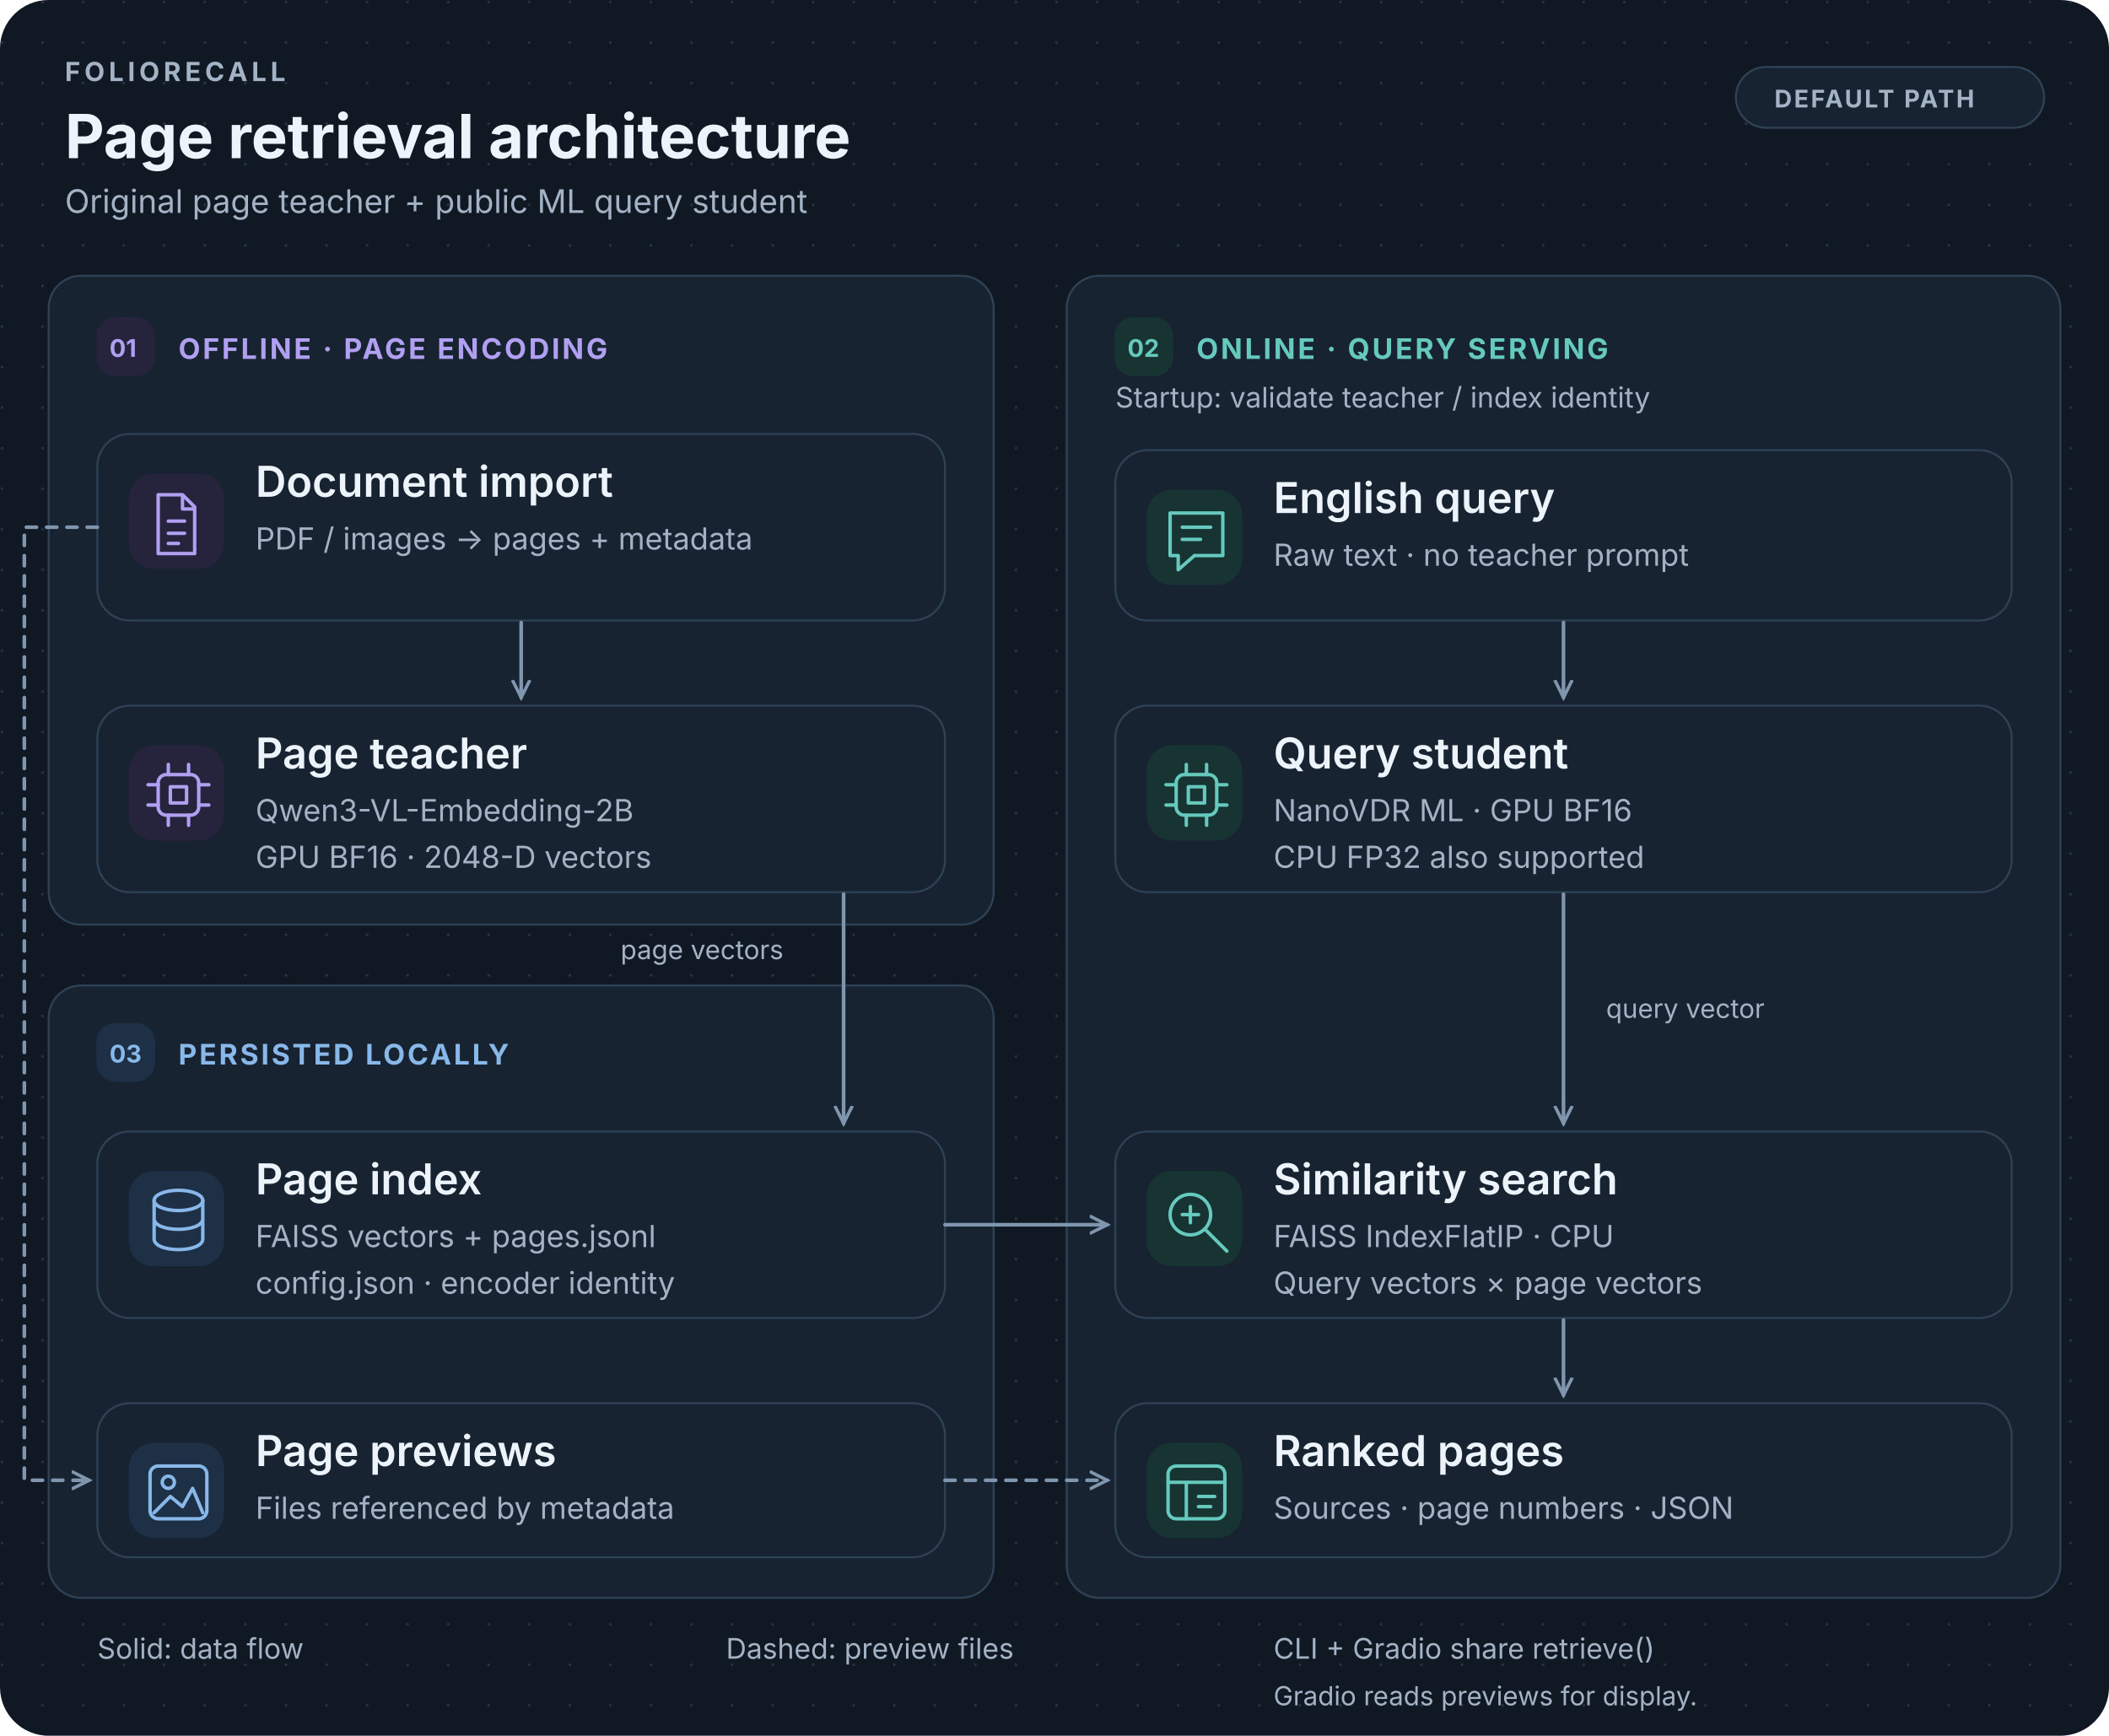
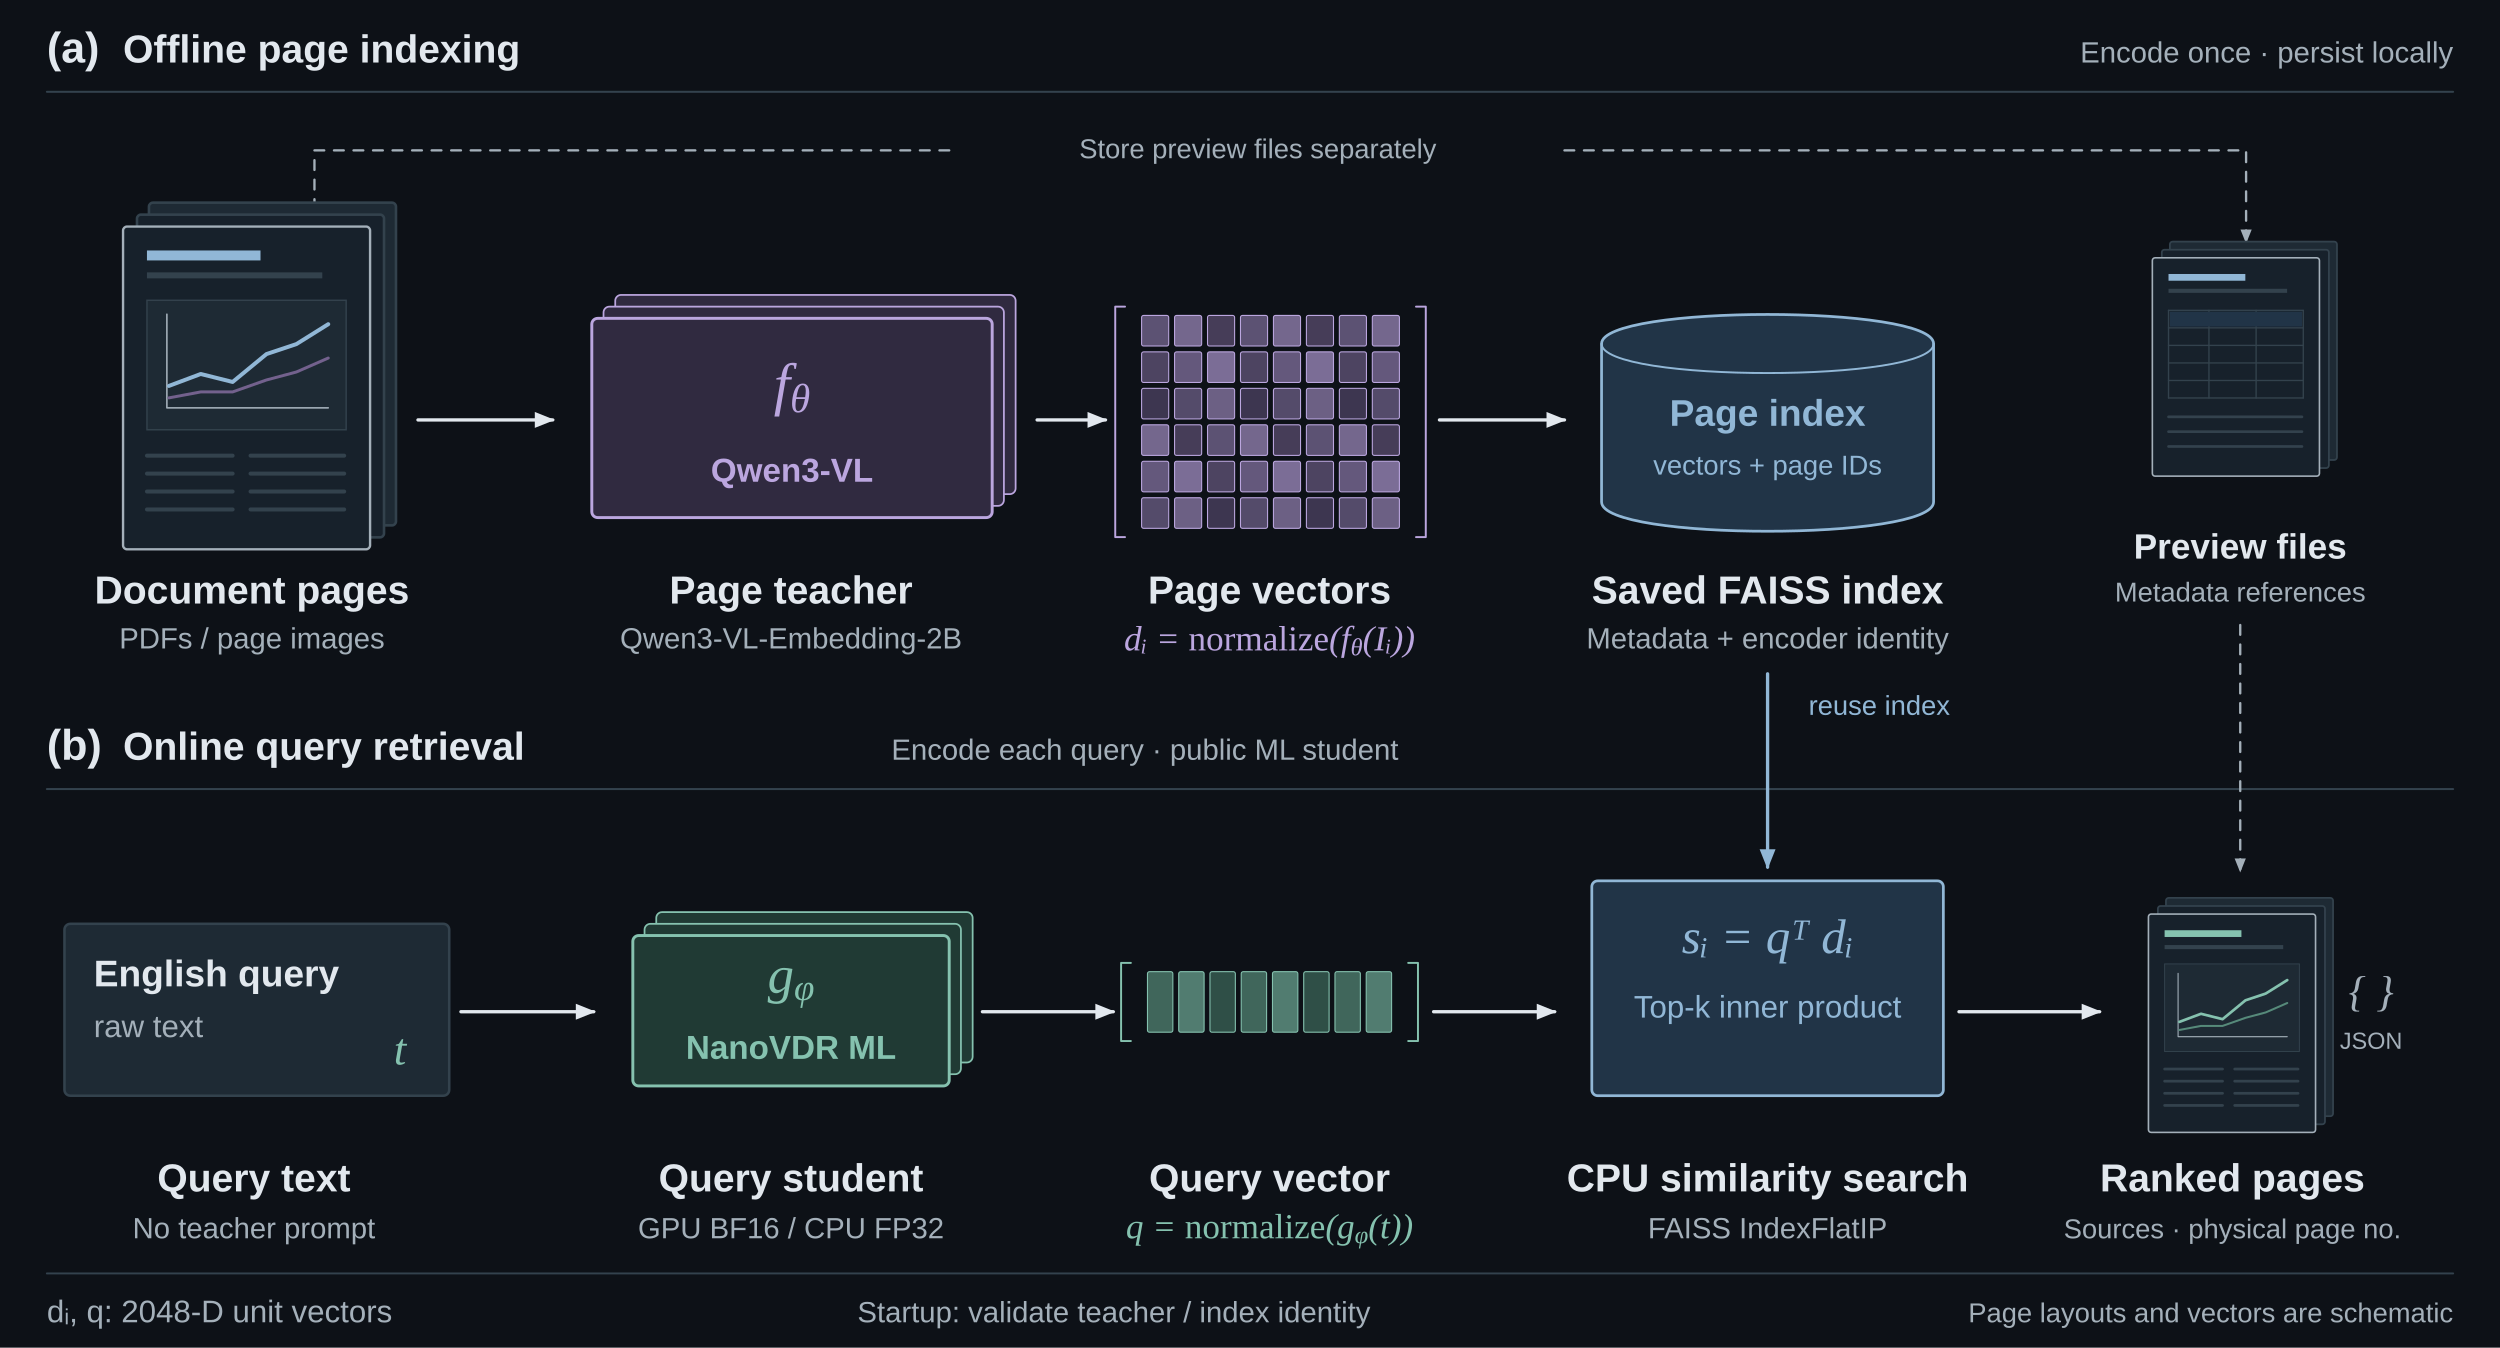
- <svg xmlns="http://www.w3.org/2000/svg" width="1040" height="856" viewBox="0 0 1040 856" role="img" aria-labelledby="title description">
+ <svg xmlns="http://www.w3.org/2000/svg" width="1280" height="690" viewBox="0 0 1280 690" role="img" aria-labelledby="title description">
  <defs>
-     <pattern id="dots" width="20" height="20" patternUnits="userSpaceOnUse">
-       <circle cx="1" cy="1" r="0.7" fill="#233142" />
-     </pattern>
-     <marker id="arrow" viewBox="0 0 10 10" refX="8" refY="5" markerWidth="6" markerHeight="6" orient="auto-start-reverse">
-       <path d="M0 1 8 5 0 9" fill="none" stroke="#8096ae" stroke-width="1.5" />
-     </marker>
-     <style>text{font-family:Inter,"Segoe UI",Arial,sans-serif} .wire{fill:none;stroke-width:1.8;stroke-linecap:round;stroke-linejoin:round} .icon{fill:none;stroke-width:1.7;stroke-linecap:round;stroke-linejoin:round}</style>
+     <style>text{font-family:Arial,"Segoe UI",sans-serif} .math{font-family:"Cambria Math",Cambria,"Times New Roman",serif;font-style:italic} .edge{fill:none;stroke-width:1.7;stroke-linejoin:round;stroke-linecap:round}</style>
+     <marker id="a-ink" viewBox="0 0 10 8" refX="9" refY="4" markerWidth="6" markerHeight="5" orient="auto-start-reverse">
+       <path d="M0 0 10 4 0 8z" fill="#e2e8ee" />
+     </marker>
+     <marker id="a-purple" viewBox="0 0 10 8" refX="9" refY="4" markerWidth="6" markerHeight="5" orient="auto-start-reverse">
+       <path d="M0 0 10 4 0 8z" fill="#bba6df" />
+     </marker>
+     <marker id="a-teal" viewBox="0 0 10 8" refX="9" refY="4" markerWidth="6" markerHeight="5" orient="auto-start-reverse">
+       <path d="M0 0 10 4 0 8z" fill="#85c2af" />
+     </marker>
+     <marker id="a-blue" viewBox="0 0 10 8" refX="9" refY="4" markerWidth="6" markerHeight="5" orient="auto-start-reverse">
+       <path d="M0 0 10 4 0 8z" fill="#91b7d6" />
+     </marker>
+     <marker id="a-muted" viewBox="0 0 10 8" refX="9" refY="4" markerWidth="6" markerHeight="5" orient="auto-start-reverse">
+       <path d="M0 0 10 4 0 8z" fill="#a4b0ba" />
+     </marker>
  </defs>
-   <rect width="1040" height="856" rx="24" fill="#101923" />
-   <rect width="1040" height="856" rx="24" fill="url(#dots)" />
-   <text x="32" y="40" font-size="13" fill="#a3b3c5" font-weight="700" letter-spacing="2">FOLIORECALL</text>
-   <text x="32" y="78" font-size="30" fill="#edf3fa" font-weight="650">Page retrieval architecture</text>
-   <text x="32" y="105" font-size="16" fill="#a3b3c5" font-weight="400">Original page teacher + public ML query student</text>
-   <rect x="856" y="33" width="152" height="30" rx="15" fill="#172330" stroke="#2e4155" />
-   <text x="875" y="53" font-size="12" fill="#a3b3c5" font-weight="650" letter-spacing="1">DEFAULT PATH</text>
-   <rect x="24" y="136" width="466" height="320" rx="16" fill="#172330" stroke="#2e4155" />
-   <rect x="526" y="136" width="490" height="652" rx="16" fill="#172330" stroke="#2e4155" />
-   <rect x="24" y="486" width="466" height="302" rx="16" fill="#172330" stroke="#2e4155" />
-   <rect x="48" y="157" width="28" height="28" rx="9" fill="#26243d" stroke="#26243d" />
-   <text x="54" y="176" font-size="12" fill="#b1a0f1" font-weight="700">01</text>
-   <text x="88" y="177" font-size="14" fill="#b1a0f1" font-weight="700" letter-spacing="1.2">OFFLINE · PAGE ENCODING</text>
-   <rect x="550" y="157" width="28" height="28" rx="9" fill="#173432" stroke="#173432" />
-   <text x="556" y="176" font-size="12" fill="#65c9bd" font-weight="700">02</text>
-   <text x="590" y="177" font-size="14" fill="#65c9bd" font-weight="700" letter-spacing="1.2">ONLINE · QUERY SERVING</text>
-   <text x="550" y="201" font-size="14" fill="#a3b3c5" font-weight="400">Startup: validate teacher / index identity</text>
-   <rect x="48" y="214" width="418" height="92" rx="16" fill="#172330" stroke="#2e4155" />
-   <rect x="64" y="234" width="46" height="46" rx="12" fill="#26243d" stroke="#26243d" />
-   <g class="icon" transform="translate(71,241)" stroke="#b1a0f1">
-     <path d="M7 3h12l6 6v23H7z M19 3v7h6 M12 16h8 M12 22h8 M12 27h5" />
+   <rect width="1280" height="690" fill="#0d1117" />
+   <text x="24" y="32" fill="#e2e8ee" font-size="22" font-weight="700" text-anchor="start">(a)</text>
+   <text x="63" y="32" fill="#e2e8ee" font-size="20" font-weight="600" text-anchor="start">Offline page indexing</text>
+   <text x="1256" y="32" fill="#a4b0ba" font-size="15" font-weight="400" text-anchor="end">Encode once · persist locally</text>
+   <path d="M24 47H1256" fill="none" stroke="#33424d" stroke-width="1" stroke-linecap="round" stroke-linejoin="round" />
+   <path d="M161 107V77H1150V124" fill="none" stroke="#a4b0ba" stroke-width="1.2" stroke-linecap="round" stroke-linejoin="round" marker-end="url(#a-muted)" stroke-dasharray="5 5" />
+   <rect x="488" y="65" width="312" height="23" rx="0" fill="#0d1117" stroke="#0d1117" stroke-width="0" />
+   <text x="644" y="81" fill="#a4b0ba" font-size="14" font-weight="400" text-anchor="middle">Store preview files separately</text>
+   <g transform="translate(63,116) scale(1.02)">
+     <rect x="13" y="-12" width="124" height="162" rx="2" fill="#1e2a34" stroke="#33424d" stroke-width="1.3" />
+     <rect x="7" y="-6" width="124" height="162" rx="2" fill="#17212b" stroke="#33424d" stroke-width="1.3" />
+     <rect x="0" y="0" width="124" height="162" rx="2" fill="#17212b" stroke="#a4b0ba" stroke-width="1.2" />
+     <rect x="12" y="12" width="57" height="5" rx="0" fill="#91b7d6" stroke="#91b7d6" stroke-width="0" />
+     <rect x="12" y="23" width="88" height="3" rx="0" fill="#33424d" stroke="#33424d" stroke-width="0" />
+     <rect x="12" y="37" width="100" height="65" rx="0" fill="#1e2a34" stroke="#33424d" stroke-width="0.7" />
+     <path d="M22 44V91H103" fill="none" stroke="#a4b0ba" stroke-width="0.8" stroke-linecap="round" stroke-linejoin="round" />
+     <path d="M23 80 39 74 55 78 72 64 87 59 103 49" fill="none" stroke="#91b7d6" stroke-width="2" stroke-linecap="round" stroke-linejoin="round" />
+     <path d="M23 86 39 83 55 83 72 77 87 73 103 66" fill="none" stroke="#73618d" stroke-width="1.5" stroke-linecap="round" stroke-linejoin="round" />
+     <path d="M12 115H55 M64 115H111" fill="none" stroke="#33424d" stroke-width="2" stroke-linecap="round" stroke-linejoin="round" />
+     <path d="M12 124H55 M64 124H111" fill="none" stroke="#33424d" stroke-width="2" stroke-linecap="round" stroke-linejoin="round" />
+     <path d="M12 133H55 M64 133H111" fill="none" stroke="#33424d" stroke-width="2" stroke-linecap="round" stroke-linejoin="round" />
+     <path d="M12 142H55 M64 142H111" fill="none" stroke="#33424d" stroke-width="2" stroke-linecap="round" stroke-linejoin="round" />
  </g>
-   <text x="126" y="245" font-size="21" fill="#edf3fa" font-weight="600">Document import</text>
-   <text x="126" y="271" font-size="15" fill="#a3b3c5" font-weight="400">PDF / images → pages + metadata</text>
-   <rect x="48" y="348" width="418" height="92" rx="16" fill="#172330" stroke="#2e4155" />
-   <rect x="64" y="368" width="46" height="46" rx="12" fill="#26243d" stroke="#26243d" />
-   <g class="icon" transform="translate(71,375)" stroke="#b1a0f1">
-     <rect x="7" y="7" width="20" height="20" rx="4" />
-     <path d="M13 13h8v8h-8z M12 2v5 M22 2v5 M12 27v5 M22 27v5 M2 12h5 M2 22h5 M27 12h5 M27 22h5" />
+   <rect x="315" y="151" width="205" height="102" rx="3" fill="#302a40" stroke="#bba6df" stroke-width="0.9" />
+   <rect x="309" y="157" width="205" height="102" rx="3" fill="#302a40" stroke="#bba6df" stroke-width="0.9" />
+   <rect x="303" y="163" width="205" height="102" rx="3" fill="#302a40" stroke="#bba6df" stroke-width="1.5" />
+   <text x="405.5" y="206.86" fill="#bba6df" font-size="30" font-weight="400" text-anchor="middle" class="math">f<tspan baseline-shift="sub" font-size="70%">θ</tspan>
+   </text>
+   <text x="405.5" y="246.64" fill="#bba6df" font-size="17" font-weight="600" text-anchor="middle">Qwen3-VL</text>
+   <rect x="584.5" y="161.5" width="13.875" height="15.667" rx="1" fill="#302a40" stroke="#bba6df" stroke-width="0.55" />
+   <rect x="584.5" y="161.5" width="13.875" height="15.667" rx="1" fill="#bba6df" opacity="0.320" />
+   <rect x="601.375" y="161.5" width="13.875" height="15.667" rx="1" fill="#302a40" stroke="#bba6df" stroke-width="0.55" />
+   <rect x="601.375" y="161.5" width="13.875" height="15.667" rx="1" fill="#bba6df" opacity="0.485" />
+   <rect x="618.25" y="161.5" width="13.875" height="15.667" rx="1" fill="#302a40" stroke="#bba6df" stroke-width="0.55" />
+   <rect x="618.25" y="161.5" width="13.875" height="15.667" rx="1" fill="#bba6df" opacity="0.155" />
+   <rect x="635.125" y="161.5" width="13.875" height="15.667" rx="1" fill="#302a40" stroke="#bba6df" stroke-width="0.55" />
+   <rect x="635.125" y="161.5" width="13.875" height="15.667" rx="1" fill="#bba6df" opacity="0.320" />
+   <rect x="652.0" y="161.5" width="13.875" height="15.667" rx="1" fill="#302a40" stroke="#bba6df" stroke-width="0.55" />
+   <rect x="652.0" y="161.5" width="13.875" height="15.667" rx="1" fill="#bba6df" opacity="0.485" />
+   <rect x="668.875" y="161.5" width="13.875" height="15.667" rx="1" fill="#302a40" stroke="#bba6df" stroke-width="0.55" />
+   <rect x="668.875" y="161.5" width="13.875" height="15.667" rx="1" fill="#bba6df" opacity="0.155" />
+   <rect x="685.75" y="161.5" width="13.875" height="15.667" rx="1" fill="#302a40" stroke="#bba6df" stroke-width="0.55" />
+   <rect x="685.75" y="161.5" width="13.875" height="15.667" rx="1" fill="#bba6df" opacity="0.320" />
+   <rect x="702.625" y="161.5" width="13.875" height="15.667" rx="1" fill="#302a40" stroke="#bba6df" stroke-width="0.55" />
+   <rect x="702.625" y="161.5" width="13.875" height="15.667" rx="1" fill="#bba6df" opacity="0.485" />
+   <rect x="584.5" y="180.167" width="13.875" height="15.667" rx="1" fill="#302a40" stroke="#bba6df" stroke-width="0.55" />
+   <rect x="584.5" y="180.167" width="13.875" height="15.667" rx="1" fill="#bba6df" opacity="0.210" />
+   <rect x="601.375" y="180.167" width="13.875" height="15.667" rx="1" fill="#302a40" stroke="#bba6df" stroke-width="0.55" />
+   <rect x="601.375" y="180.167" width="13.875" height="15.667" rx="1" fill="#bba6df" opacity="0.375" />
+   <rect x="618.25" y="180.167" width="13.875" height="15.667" rx="1" fill="#302a40" stroke="#bba6df" stroke-width="0.55" />
+   <rect x="618.25" y="180.167" width="13.875" height="15.667" rx="1" fill="#bba6df" opacity="0.540" />
+   <rect x="635.125" y="180.167" width="13.875" height="15.667" rx="1" fill="#302a40" stroke="#bba6df" stroke-width="0.55" />
+   <rect x="635.125" y="180.167" width="13.875" height="15.667" rx="1" fill="#bba6df" opacity="0.210" />
+   <rect x="652.0" y="180.167" width="13.875" height="15.667" rx="1" fill="#302a40" stroke="#bba6df" stroke-width="0.55" />
+   <rect x="652.0" y="180.167" width="13.875" height="15.667" rx="1" fill="#bba6df" opacity="0.375" />
+   <rect x="668.875" y="180.167" width="13.875" height="15.667" rx="1" fill="#302a40" stroke="#bba6df" stroke-width="0.55" />
+   <rect x="668.875" y="180.167" width="13.875" height="15.667" rx="1" fill="#bba6df" opacity="0.540" />
+   <rect x="685.75" y="180.167" width="13.875" height="15.667" rx="1" fill="#302a40" stroke="#bba6df" stroke-width="0.55" />
+   <rect x="685.75" y="180.167" width="13.875" height="15.667" rx="1" fill="#bba6df" opacity="0.210" />
+   <rect x="702.625" y="180.167" width="13.875" height="15.667" rx="1" fill="#302a40" stroke="#bba6df" stroke-width="0.55" />
+   <rect x="702.625" y="180.167" width="13.875" height="15.667" rx="1" fill="#bba6df" opacity="0.375" />
+   <rect x="584.5" y="198.833" width="13.875" height="15.667" rx="1" fill="#302a40" stroke="#bba6df" stroke-width="0.55" />
+   <rect x="584.5" y="198.833" width="13.875" height="15.667" rx="1" fill="#bba6df" opacity="0.100" />
+   <rect x="601.375" y="198.833" width="13.875" height="15.667" rx="1" fill="#302a40" stroke="#bba6df" stroke-width="0.55" />
+   <rect x="601.375" y="198.833" width="13.875" height="15.667" rx="1" fill="#bba6df" opacity="0.265" />
+   <rect x="618.25" y="198.833" width="13.875" height="15.667" rx="1" fill="#302a40" stroke="#bba6df" stroke-width="0.55" />
+   <rect x="618.25" y="198.833" width="13.875" height="15.667" rx="1" fill="#bba6df" opacity="0.430" />
+   <rect x="635.125" y="198.833" width="13.875" height="15.667" rx="1" fill="#302a40" stroke="#bba6df" stroke-width="0.55" />
+   <rect x="635.125" y="198.833" width="13.875" height="15.667" rx="1" fill="#bba6df" opacity="0.100" />
+   <rect x="652.0" y="198.833" width="13.875" height="15.667" rx="1" fill="#302a40" stroke="#bba6df" stroke-width="0.55" />
+   <rect x="652.0" y="198.833" width="13.875" height="15.667" rx="1" fill="#bba6df" opacity="0.265" />
+   <rect x="668.875" y="198.833" width="13.875" height="15.667" rx="1" fill="#302a40" stroke="#bba6df" stroke-width="0.55" />
+   <rect x="668.875" y="198.833" width="13.875" height="15.667" rx="1" fill="#bba6df" opacity="0.430" />
+   <rect x="685.75" y="198.833" width="13.875" height="15.667" rx="1" fill="#302a40" stroke="#bba6df" stroke-width="0.55" />
+   <rect x="685.75" y="198.833" width="13.875" height="15.667" rx="1" fill="#bba6df" opacity="0.100" />
+   <rect x="702.625" y="198.833" width="13.875" height="15.667" rx="1" fill="#302a40" stroke="#bba6df" stroke-width="0.55" />
+   <rect x="702.625" y="198.833" width="13.875" height="15.667" rx="1" fill="#bba6df" opacity="0.265" />
+   <rect x="584.5" y="217.5" width="13.875" height="15.667" rx="1" fill="#302a40" stroke="#bba6df" stroke-width="0.55" />
+   <rect x="584.5" y="217.5" width="13.875" height="15.667" rx="1" fill="#bba6df" opacity="0.485" />
+   <rect x="601.375" y="217.5" width="13.875" height="15.667" rx="1" fill="#302a40" stroke="#bba6df" stroke-width="0.55" />
+   <rect x="601.375" y="217.5" width="13.875" height="15.667" rx="1" fill="#bba6df" opacity="0.155" />
+   <rect x="618.25" y="217.5" width="13.875" height="15.667" rx="1" fill="#302a40" stroke="#bba6df" stroke-width="0.55" />
+   <rect x="618.25" y="217.5" width="13.875" height="15.667" rx="1" fill="#bba6df" opacity="0.320" />
+   <rect x="635.125" y="217.5" width="13.875" height="15.667" rx="1" fill="#302a40" stroke="#bba6df" stroke-width="0.55" />
+   <rect x="635.125" y="217.5" width="13.875" height="15.667" rx="1" fill="#bba6df" opacity="0.485" />
+   <rect x="652.0" y="217.5" width="13.875" height="15.667" rx="1" fill="#302a40" stroke="#bba6df" stroke-width="0.55" />
+   <rect x="652.0" y="217.5" width="13.875" height="15.667" rx="1" fill="#bba6df" opacity="0.155" />
+   <rect x="668.875" y="217.5" width="13.875" height="15.667" rx="1" fill="#302a40" stroke="#bba6df" stroke-width="0.55" />
+   <rect x="668.875" y="217.5" width="13.875" height="15.667" rx="1" fill="#bba6df" opacity="0.320" />
+   <rect x="685.75" y="217.5" width="13.875" height="15.667" rx="1" fill="#302a40" stroke="#bba6df" stroke-width="0.55" />
+   <rect x="685.75" y="217.5" width="13.875" height="15.667" rx="1" fill="#bba6df" opacity="0.485" />
+   <rect x="702.625" y="217.5" width="13.875" height="15.667" rx="1" fill="#302a40" stroke="#bba6df" stroke-width="0.55" />
+   <rect x="702.625" y="217.5" width="13.875" height="15.667" rx="1" fill="#bba6df" opacity="0.155" />
+   <rect x="584.5" y="236.167" width="13.875" height="15.667" rx="1" fill="#302a40" stroke="#bba6df" stroke-width="0.55" />
+   <rect x="584.5" y="236.167" width="13.875" height="15.667" rx="1" fill="#bba6df" opacity="0.375" />
+   <rect x="601.375" y="236.167" width="13.875" height="15.667" rx="1" fill="#302a40" stroke="#bba6df" stroke-width="0.55" />
+   <rect x="601.375" y="236.167" width="13.875" height="15.667" rx="1" fill="#bba6df" opacity="0.540" />
+   <rect x="618.25" y="236.167" width="13.875" height="15.667" rx="1" fill="#302a40" stroke="#bba6df" stroke-width="0.55" />
+   <rect x="618.25" y="236.167" width="13.875" height="15.667" rx="1" fill="#bba6df" opacity="0.210" />
+   <rect x="635.125" y="236.167" width="13.875" height="15.667" rx="1" fill="#302a40" stroke="#bba6df" stroke-width="0.55" />
+   <rect x="635.125" y="236.167" width="13.875" height="15.667" rx="1" fill="#bba6df" opacity="0.375" />
+   <rect x="652.0" y="236.167" width="13.875" height="15.667" rx="1" fill="#302a40" stroke="#bba6df" stroke-width="0.55" />
+   <rect x="652.0" y="236.167" width="13.875" height="15.667" rx="1" fill="#bba6df" opacity="0.540" />
+   <rect x="668.875" y="236.167" width="13.875" height="15.667" rx="1" fill="#302a40" stroke="#bba6df" stroke-width="0.55" />
+   <rect x="668.875" y="236.167" width="13.875" height="15.667" rx="1" fill="#bba6df" opacity="0.210" />
+   <rect x="685.75" y="236.167" width="13.875" height="15.667" rx="1" fill="#302a40" stroke="#bba6df" stroke-width="0.55" />
+   <rect x="685.75" y="236.167" width="13.875" height="15.667" rx="1" fill="#bba6df" opacity="0.375" />
+   <rect x="702.625" y="236.167" width="13.875" height="15.667" rx="1" fill="#302a40" stroke="#bba6df" stroke-width="0.55" />
+   <rect x="702.625" y="236.167" width="13.875" height="15.667" rx="1" fill="#bba6df" opacity="0.540" />
+   <rect x="584.5" y="254.833" width="13.875" height="15.667" rx="1" fill="#302a40" stroke="#bba6df" stroke-width="0.55" />
+   <rect x="584.5" y="254.833" width="13.875" height="15.667" rx="1" fill="#bba6df" opacity="0.265" />
+   <rect x="601.375" y="254.833" width="13.875" height="15.667" rx="1" fill="#302a40" stroke="#bba6df" stroke-width="0.55" />
+   <rect x="601.375" y="254.833" width="13.875" height="15.667" rx="1" fill="#bba6df" opacity="0.430" />
+   <rect x="618.25" y="254.833" width="13.875" height="15.667" rx="1" fill="#302a40" stroke="#bba6df" stroke-width="0.55" />
+   <rect x="618.25" y="254.833" width="13.875" height="15.667" rx="1" fill="#bba6df" opacity="0.100" />
+   <rect x="635.125" y="254.833" width="13.875" height="15.667" rx="1" fill="#302a40" stroke="#bba6df" stroke-width="0.55" />
+   <rect x="635.125" y="254.833" width="13.875" height="15.667" rx="1" fill="#bba6df" opacity="0.265" />
+   <rect x="652.0" y="254.833" width="13.875" height="15.667" rx="1" fill="#302a40" stroke="#bba6df" stroke-width="0.55" />
+   <rect x="652.0" y="254.833" width="13.875" height="15.667" rx="1" fill="#bba6df" opacity="0.430" />
+   <rect x="668.875" y="254.833" width="13.875" height="15.667" rx="1" fill="#302a40" stroke="#bba6df" stroke-width="0.55" />
+   <rect x="668.875" y="254.833" width="13.875" height="15.667" rx="1" fill="#bba6df" opacity="0.100" />
+   <rect x="685.75" y="254.833" width="13.875" height="15.667" rx="1" fill="#302a40" stroke="#bba6df" stroke-width="0.55" />
+   <rect x="685.75" y="254.833" width="13.875" height="15.667" rx="1" fill="#bba6df" opacity="0.265" />
+   <rect x="702.625" y="254.833" width="13.875" height="15.667" rx="1" fill="#302a40" stroke="#bba6df" stroke-width="0.55" />
+   <rect x="702.625" y="254.833" width="13.875" height="15.667" rx="1" fill="#bba6df" opacity="0.430" />
+   <path d="M576 157h-5v118h5 M725 157h5v118h-5" fill="none" stroke="#bba6df" stroke-width="1" stroke-linecap="round" stroke-linejoin="round" />
+   <path d="M820 176 C820 156,990 156,990 176 V257 C990 277,820 277,820 257Z" fill="#213447" stroke="#91b7d6" stroke-width="1.4" />
+   <path d="M820 176 C820 196,990 196,990 176" fill="none" stroke="#91b7d6" stroke-width="1" stroke-linecap="round" stroke-linejoin="round" />
+   <text x="905.0" y="218" fill="#91b7d6" font-size="19" font-weight="600" text-anchor="middle">Page index</text>
+   <text x="905.0" y="243" fill="#91b7d6" font-size="14" font-weight="400" text-anchor="middle">vectors + page IDs</text>
+   <g transform="translate(1102,132) scale(0.69)">
+     <rect x="13" y="-12" width="124" height="162" rx="2" fill="#1e2a34" stroke="#33424d" stroke-width="1.3" />
+     <rect x="7" y="-6" width="124" height="162" rx="2" fill="#17212b" stroke="#33424d" stroke-width="1.3" />
+     <rect x="0" y="0" width="124" height="162" rx="2" fill="#17212b" stroke="#a4b0ba" stroke-width="1.2" />
+     <rect x="12" y="12" width="57" height="5" rx="0" fill="#91b7d6" stroke="#91b7d6" stroke-width="0" />
+     <rect x="12" y="23" width="88" height="3" rx="0" fill="#33424d" stroke="#33424d" stroke-width="0" />
+     <path d="M12 39H112" fill="none" stroke="#33424d" stroke-width="1" stroke-linecap="round" stroke-linejoin="round" />
+     <path d="M12 52H112" fill="none" stroke="#33424d" stroke-width="1" stroke-linecap="round" stroke-linejoin="round" />
+     <path d="M12 65H112" fill="none" stroke="#33424d" stroke-width="1" stroke-linecap="round" stroke-linejoin="round" />
+     <path d="M12 78H112" fill="none" stroke="#33424d" stroke-width="1" stroke-linecap="round" stroke-linejoin="round" />
+     <path d="M12 91H112" fill="none" stroke="#33424d" stroke-width="1" stroke-linecap="round" stroke-linejoin="round" />
+     <path d="M12 104H112" fill="none" stroke="#33424d" stroke-width="1" stroke-linecap="round" stroke-linejoin="round" />
+     <path d="M12 39V104" fill="none" stroke="#33424d" stroke-width="1" stroke-linecap="round" stroke-linejoin="round" />
+     <path d="M42 39V104" fill="none" stroke="#33424d" stroke-width="1" stroke-linecap="round" stroke-linejoin="round" />
+     <path d="M77 39V104" fill="none" stroke="#33424d" stroke-width="1" stroke-linecap="round" stroke-linejoin="round" />
+     <path d="M112 39V104" fill="none" stroke="#33424d" stroke-width="1" stroke-linecap="round" stroke-linejoin="round" />
+     <rect x="13" y="40" width="98" height="11" rx="0" fill="#213447" stroke="#213447" stroke-width="0" />
+     <path d="M12 118H111" fill="none" stroke="#33424d" stroke-width="2" stroke-linecap="round" stroke-linejoin="round" />
+     <path d="M12 129H111" fill="none" stroke="#33424d" stroke-width="2" stroke-linecap="round" stroke-linejoin="round" />
+     <path d="M12 140H111" fill="none" stroke="#33424d" stroke-width="2" stroke-linecap="round" stroke-linejoin="round" />
  </g>
-   <text x="126" y="379" font-size="21" fill="#edf3fa" font-weight="600">Page teacher</text>
-   <text x="126" y="405" font-size="15" fill="#a3b3c5" font-weight="400">Qwen3-VL-Embedding-2B</text>
-   <text x="126" y="428" font-size="15" fill="#a3b3c5" font-weight="400">GPU BF16 · 2048-D vectors</text>
-   <rect x="550" y="222" width="442" height="84" rx="16" fill="#172330" stroke="#2e4155" />
-   <rect x="566" y="242" width="46" height="46" rx="12" fill="#173432" stroke="#173432" />
-   <g class="icon" transform="translate(573,249)" stroke="#65c9bd">
-     <path d="M4 4h26v21H16l-8 7v-7H4z M10 11h14 M10 17h9" />
+   <path d="M214 215H283" fill="none" stroke="#e2e8ee" stroke-width="1.7" stroke-linecap="round" stroke-linejoin="round" marker-end="url(#a-ink)" />
+   <path d="M531 215H566" fill="none" stroke="#e2e8ee" stroke-width="1.7" stroke-linecap="round" stroke-linejoin="round" marker-end="url(#a-ink)" />
+   <path d="M737 215H801" fill="none" stroke="#e2e8ee" stroke-width="1.7" stroke-linecap="round" stroke-linejoin="round" marker-end="url(#a-ink)" />
+   <text x="129" y="309" fill="#e2e8ee" font-size="20" font-weight="600" text-anchor="middle">Document pages</text>
+   <text x="129" y="332" fill="#a4b0ba" font-size="15" font-weight="400" text-anchor="middle">PDFs / page images</text>
+   <text x="405" y="309" fill="#e2e8ee" font-size="20" font-weight="600" text-anchor="middle">Page teacher</text>
+   <text x="405" y="332" fill="#a4b0ba" font-size="15" font-weight="400" text-anchor="middle">Qwen3-VL-Embedding-2B</text>
+   <text x="650" y="309" fill="#e2e8ee" font-size="20" font-weight="600" text-anchor="middle">Page vectors</text>
+   <text x="650" y="333" fill="#bba6df" font-size="18" font-weight="400" text-anchor="middle" class="math">dᵢ = <tspan font-style="normal">normalize</tspan>(f<tspan baseline-shift="sub" font-size="70%">θ</tspan>(Iᵢ))</text>
+   <text x="905" y="309" fill="#e2e8ee" font-size="20" font-weight="600" text-anchor="middle">Saved FAISS index</text>
+   <text x="905" y="332" fill="#a4b0ba" font-size="15" font-weight="400" text-anchor="middle">Metadata + encoder identity</text>
+   <text x="1147" y="286" fill="#e2e8ee" font-size="18" font-weight="600" text-anchor="middle">Preview files</text>
+   <text x="1147" y="308" fill="#a4b0ba" font-size="14" font-weight="400" text-anchor="middle">Metadata references</text>
+   <text x="24" y="389" fill="#e2e8ee" font-size="22" font-weight="700" text-anchor="start">(b)</text>
+   <text x="63" y="389" fill="#e2e8ee" font-size="20" font-weight="600" text-anchor="start">Online query retrieval</text>
+   <path d="M24 404H1256" fill="none" stroke="#33424d" stroke-width="1" stroke-linecap="round" stroke-linejoin="round" />
+   <text x="716" y="389" fill="#a4b0ba" font-size="15" font-weight="400" text-anchor="end">Encode each query · public ML student</text>
+   <path d="M905 345V444" fill="none" stroke="#91b7d6" stroke-width="1.7" stroke-linecap="round" stroke-linejoin="round" marker-end="url(#a-blue)" />
+   <rect x="919" y="350" width="94" height="23" rx="0" fill="#0d1117" stroke="#0d1117" stroke-width="0" />
+   <text x="926" y="366" fill="#91b7d6" font-size="14" font-weight="400" text-anchor="start">reuse index</text>
+   <path d="M1147 320V446" fill="none" stroke="#a4b0ba" stroke-width="1.2" stroke-linecap="round" stroke-linejoin="round" marker-end="url(#a-muted)" stroke-dasharray="5 5" />
+   <rect x="33" y="473" width="197" height="88" rx="3" fill="#1e2a34" stroke="#33424d" stroke-width="1.3" />
+   <text x="48" y="505" fill="#e2e8ee" font-size="19" font-weight="600" text-anchor="start">English query</text>
+   <text x="48" y="531" fill="#a4b0ba" font-size="16" font-weight="400" text-anchor="start">raw text</text>
+   <text x="208" y="545" fill="#85c2af" font-size="23" font-weight="400" text-anchor="end" class="math">t</text>
+   <rect x="336" y="467" width="162" height="77" rx="3" fill="#203a34" stroke="#85c2af" stroke-width="0.9" />
+   <rect x="330" y="473" width="162" height="77" rx="3" fill="#203a34" stroke="#85c2af" stroke-width="0.9" />
+   <rect x="324" y="479" width="162" height="77" rx="3" fill="#203a34" stroke="#85c2af" stroke-width="1.5" />
+   <text x="405.0" y="508.26" fill="#85c2af" font-size="27" font-weight="400" text-anchor="middle" class="math">g<tspan baseline-shift="sub" font-size="70%">φ</tspan>
+   </text>
+   <text x="405.0" y="542.14" fill="#85c2af" font-size="17" font-weight="600" text-anchor="middle">NanoVDR ML</text>
+   <rect x="587.5" y="497.5" width="13.0" height="31.0" rx="1" fill="#203a34" stroke="#85c2af" stroke-width="0.55" />
+   <rect x="587.5" y="497.5" width="13.0" height="31.0" rx="1" fill="#85c2af" opacity="0.320" />
+   <rect x="603.5" y="497.5" width="13.0" height="31.0" rx="1" fill="#203a34" stroke="#85c2af" stroke-width="0.55" />
+   <rect x="603.5" y="497.5" width="13.0" height="31.0" rx="1" fill="#85c2af" opacity="0.485" />
+   <rect x="619.5" y="497.5" width="13.0" height="31.0" rx="1" fill="#203a34" stroke="#85c2af" stroke-width="0.55" />
+   <rect x="619.5" y="497.5" width="13.0" height="31.0" rx="1" fill="#85c2af" opacity="0.155" />
+   <rect x="635.5" y="497.5" width="13.0" height="31.0" rx="1" fill="#203a34" stroke="#85c2af" stroke-width="0.55" />
+   <rect x="635.5" y="497.5" width="13.0" height="31.0" rx="1" fill="#85c2af" opacity="0.320" />
+   <rect x="651.5" y="497.5" width="13.0" height="31.0" rx="1" fill="#203a34" stroke="#85c2af" stroke-width="0.55" />
+   <rect x="651.5" y="497.5" width="13.0" height="31.0" rx="1" fill="#85c2af" opacity="0.485" />
+   <rect x="667.5" y="497.5" width="13.0" height="31.0" rx="1" fill="#203a34" stroke="#85c2af" stroke-width="0.55" />
+   <rect x="667.5" y="497.5" width="13.0" height="31.0" rx="1" fill="#85c2af" opacity="0.155" />
+   <rect x="683.5" y="497.5" width="13.0" height="31.0" rx="1" fill="#203a34" stroke="#85c2af" stroke-width="0.55" />
+   <rect x="683.5" y="497.5" width="13.0" height="31.0" rx="1" fill="#85c2af" opacity="0.320" />
+   <rect x="699.5" y="497.5" width="13.0" height="31.0" rx="1" fill="#203a34" stroke="#85c2af" stroke-width="0.55" />
+   <rect x="699.5" y="497.5" width="13.0" height="31.0" rx="1" fill="#85c2af" opacity="0.485" />
+   <path d="M579 493h-5v40h5 M721 493h5v40h-5" fill="none" stroke="#85c2af" stroke-width="1" stroke-linecap="round" stroke-linejoin="round" />
+   <rect x="815" y="451" width="180" height="110" rx="3" fill="#213447" stroke="#91b7d6" stroke-width="1.4" />
+   <text x="905.0" y="488" fill="#91b7d6" font-size="25" font-weight="400" text-anchor="middle" class="math">sᵢ = qᵀ dᵢ</text>
+   <text x="905.0" y="521" fill="#91b7d6" font-size="16" font-weight="400" text-anchor="middle">Top-k inner product</text>
+   <g transform="translate(1100,468) scale(0.69)">
+     <rect x="13" y="-12" width="124" height="162" rx="2" fill="#1e2a34" stroke="#33424d" stroke-width="1.3" />
+     <rect x="7" y="-6" width="124" height="162" rx="2" fill="#17212b" stroke="#33424d" stroke-width="1.3" />
+     <rect x="0" y="0" width="124" height="162" rx="2" fill="#17212b" stroke="#a4b0ba" stroke-width="1.2" />
+     <rect x="12" y="12" width="57" height="5" rx="0" fill="#85c2af" stroke="#85c2af" stroke-width="0" />
+     <rect x="12" y="23" width="88" height="3" rx="0" fill="#33424d" stroke="#33424d" stroke-width="0" />
+     <rect x="12" y="37" width="100" height="65" rx="0" fill="#1e2a34" stroke="#33424d" stroke-width="0.7" />
+     <path d="M22 44V91H103" fill="none" stroke="#a4b0ba" stroke-width="0.8" stroke-linecap="round" stroke-linejoin="round" />
+     <path d="M23 80 39 74 55 78 72 64 87 59 103 49" fill="none" stroke="#85c2af" stroke-width="2" stroke-linecap="round" stroke-linejoin="round" />
+     <path d="M23 86 39 83 55 83 72 77 87 73 103 66" fill="none" stroke="#568a7a" stroke-width="1.5" stroke-linecap="round" stroke-linejoin="round" />
+     <path d="M12 115H55 M64 115H111" fill="none" stroke="#33424d" stroke-width="2" stroke-linecap="round" stroke-linejoin="round" />
+     <path d="M12 124H55 M64 124H111" fill="none" stroke="#33424d" stroke-width="2" stroke-linecap="round" stroke-linejoin="round" />
+     <path d="M12 133H55 M64 133H111" fill="none" stroke="#33424d" stroke-width="2" stroke-linecap="round" stroke-linejoin="round" />
+     <path d="M12 142H55 M64 142H111" fill="none" stroke="#33424d" stroke-width="2" stroke-linecap="round" stroke-linejoin="round" />
  </g>
-   <text x="628" y="253" font-size="21" fill="#edf3fa" font-weight="600">English query</text>
-   <text x="628" y="279" font-size="15" fill="#a3b3c5" font-weight="400">Raw text · no teacher prompt</text>
-   <rect x="550" y="348" width="442" height="92" rx="16" fill="#172330" stroke="#2e4155" />
-   <rect x="566" y="368" width="46" height="46" rx="12" fill="#173432" stroke="#173432" />
-   <g class="icon" transform="translate(573,375)" stroke="#65c9bd">
-     <rect x="7" y="7" width="20" height="20" rx="4" />
-     <path d="M13 13h8v8h-8z M12 2v5 M22 2v5 M12 27v5 M22 27v5 M2 12h5 M2 22h5 M27 12h5 M27 22h5" />
-   </g>
-   <text x="628" y="379" font-size="21" fill="#edf3fa" font-weight="600">Query student</text>
-   <text x="628" y="405" font-size="15" fill="#a3b3c5" font-weight="400">NanoVDR ML · GPU BF16</text>
-   <text x="628" y="428" font-size="15" fill="#a3b3c5" font-weight="400">CPU FP32 also supported</text>
-   <path class="wire" d="M257 307 V344" stroke="#8096ae" marker-end="url(#arrow)" />
-   <path class="wire" d="M771 307 V344" stroke="#8096ae" marker-end="url(#arrow)" />
-   <rect x="48" y="505" width="28" height="28" rx="9" fill="#1d3046" stroke="#1d3046" />
-   <text x="54" y="524" font-size="12" fill="#88b7e9" font-weight="700">03</text>
-   <text x="88" y="525" font-size="14" fill="#88b7e9" font-weight="700" letter-spacing="1.2">PERSISTED LOCALLY</text>
-   <rect x="48" y="558" width="418" height="92" rx="16" fill="#172330" stroke="#2e4155" />
-   <rect x="64" y="578" width="46" height="46" rx="12" fill="#1d3046" stroke="#1d3046" />
-   <g class="icon" transform="translate(71,585)" stroke="#88b7e9">
-     <ellipse cx="17" cy="7" rx="12" ry="5" />
-     <path d="M5 7v19c0 7 24 7 24 0V7 M5 16c0 7 24 7 24 0" />
-   </g>
-   <text x="126" y="589" font-size="21" fill="#edf3fa" font-weight="600">Page index</text>
-   <text x="126" y="615" font-size="15" fill="#a3b3c5" font-weight="400">FAISS vectors + pages.jsonl</text>
-   <text x="126" y="638" font-size="15" fill="#a3b3c5" font-weight="400">config.json · encoder identity</text>
-   <rect x="48" y="692" width="418" height="76" rx="16" fill="#172330" stroke="#2e4155" />
-   <rect x="64" y="712" width="46" height="46" rx="12" fill="#1d3046" stroke="#1d3046" />
-   <g class="icon" transform="translate(71,719)" stroke="#88b7e9">
-     <rect x="3" y="4" width="28" height="26" rx="4" />
-     <circle cx="12" cy="12" r="3" />
-     <path d="m5 27 8-8 6 5 5-9 5 12" />
-   </g>
-   <text x="126" y="723" font-size="21" fill="#edf3fa" font-weight="600">Page previews</text>
-   <text x="126" y="749" font-size="15" fill="#a3b3c5" font-weight="400">Files referenced by metadata</text>
-   <rect x="550" y="558" width="442" height="92" rx="16" fill="#172330" stroke="#2e4155" />
-   <rect x="566" y="578" width="46" height="46" rx="12" fill="#173432" stroke="#173432" />
-   <g class="icon" transform="translate(573,585)" stroke="#65c9bd">
-     <circle cx="14" cy="14" r="10" />
-     <path d="m22 22 10 10 M10 14h8 M14 10v8" />
-   </g>
-   <text x="628" y="589" font-size="21" fill="#edf3fa" font-weight="600">Similarity search</text>
-   <text x="628" y="615" font-size="15" fill="#a3b3c5" font-weight="400">FAISS IndexFlatIP · CPU</text>
-   <text x="628" y="638" font-size="15" fill="#a3b3c5" font-weight="400">Query vectors × page vectors</text>
-   <rect x="550" y="692" width="442" height="76" rx="16" fill="#172330" stroke="#2e4155" />
-   <rect x="566" y="712" width="46" height="46" rx="12" fill="#173432" stroke="#173432" />
-   <g class="icon" transform="translate(573,719)" stroke="#65c9bd">
-     <rect x="3" y="4" width="28" height="26" rx="4" />
-     <path d="M3 12h28 M12 12v18 M18 19h8 M18 24h6" />
-   </g>
-   <text x="628" y="723" font-size="21" fill="#edf3fa" font-weight="600">Ranked pages</text>
-   <text x="628" y="749" font-size="15" fill="#a3b3c5" font-weight="400">Sources · page numbers · JSON</text>
-   <path class="wire" d="M416 441 V554" stroke="#8096ae" marker-end="url(#arrow)" />
-   <text x="306" y="473" font-size="13" fill="#a3b3c5" font-weight="400">page vectors</text>
-   <path class="wire" d="M771 441 V554" stroke="#8096ae" marker-end="url(#arrow)" />
-   <text x="792" y="502" font-size="13" fill="#a3b3c5" font-weight="400">query vector</text>
-   <path class="wire" d="M466 604 H546" stroke="#8096ae" marker-end="url(#arrow)" />
-   <path class="wire" d="M48 260 H12 V730 H44" stroke="#8096ae" marker-end="url(#arrow)" stroke-dasharray="5 5" />
-   <path class="wire" d="M466 730 H546" stroke="#8096ae" marker-end="url(#arrow)" stroke-dasharray="5 5" />
-   <path class="wire" d="M771 651 V688" stroke="#8096ae" marker-end="url(#arrow)" />
-   <text x="48" y="818" font-size="14" fill="#a3b3c5" font-weight="400">Solid: data flow</text>
-   <text x="358" y="818" font-size="14" fill="#a3b3c5" font-weight="400">Dashed: preview files</text>
-   <text x="628" y="818" font-size="14" fill="#a3b3c5" font-weight="400">CLI + Gradio share retrieve()</text>
-   <text x="628" y="841" font-size="13" fill="#a3b3c5" font-weight="400">Gradio reads previews for display.</text>
+   <text x="1214" y="515" fill="#a4b0ba" font-size="22" font-weight="400" text-anchor="middle" class="math">{ }</text>
+   <text x="1214" y="537" fill="#a4b0ba" font-size="12" font-weight="400" text-anchor="middle">JSON</text>
+   <path d="M236 518H304" fill="none" stroke="#e2e8ee" stroke-width="1.7" stroke-linecap="round" stroke-linejoin="round" marker-end="url(#a-ink)" />
+   <path d="M503 518H570" fill="none" stroke="#e2e8ee" stroke-width="1.7" stroke-linecap="round" stroke-linejoin="round" marker-end="url(#a-ink)" />
+   <path d="M734 518H796" fill="none" stroke="#e2e8ee" stroke-width="1.7" stroke-linecap="round" stroke-linejoin="round" marker-end="url(#a-ink)" />
+   <path d="M1003 518H1075" fill="none" stroke="#e2e8ee" stroke-width="1.7" stroke-linecap="round" stroke-linejoin="round" marker-end="url(#a-ink)" />
+   <text x="130" y="610" fill="#e2e8ee" font-size="20" font-weight="600" text-anchor="middle">Query text</text>
+   <text x="130" y="634" fill="#a4b0ba" font-size="15" font-weight="400" text-anchor="middle">No teacher prompt</text>
+   <text x="405" y="610" fill="#e2e8ee" font-size="20" font-weight="600" text-anchor="middle">Query student</text>
+   <text x="405" y="634" fill="#a4b0ba" font-size="15" font-weight="400" text-anchor="middle">GPU BF16 / CPU FP32</text>
+   <text x="650" y="610" fill="#e2e8ee" font-size="20" font-weight="600" text-anchor="middle">Query vector</text>
+   <text x="650" y="634" fill="#85c2af" font-size="18" font-weight="400" text-anchor="middle" class="math">q = <tspan font-style="normal">normalize</tspan>(g<tspan baseline-shift="sub" font-size="70%">φ</tspan>(t))</text>
+   <text x="905" y="610" fill="#e2e8ee" font-size="20" font-weight="600" text-anchor="middle">CPU similarity search</text>
+   <text x="905" y="634" fill="#a4b0ba" font-size="15" font-weight="400" text-anchor="middle">FAISS IndexFlatIP</text>
+   <text x="1143" y="610" fill="#e2e8ee" font-size="20" font-weight="600" text-anchor="middle">Ranked pages</text>
+   <text x="1143" y="634" fill="#a4b0ba" font-size="14" font-weight="400" text-anchor="middle">Sources · physical page no.</text>
+   <path d="M24 652H1256" fill="none" stroke="#33424d" stroke-width="1" stroke-linecap="round" stroke-linejoin="round" />
+   <text x="24" y="677" fill="#a4b0ba" font-size="16" font-weight="400" text-anchor="start">dᵢ, q: 2048-D unit vectors</text>
+   <text x="439" y="677" fill="#a4b0ba" font-size="15" font-weight="400" text-anchor="start">Startup: validate teacher / index identity</text>
+   <text x="1256" y="677" fill="#a4b0ba" font-size="14" font-weight="400" text-anchor="end">Page layouts and vectors are schematic</text>
</svg>
